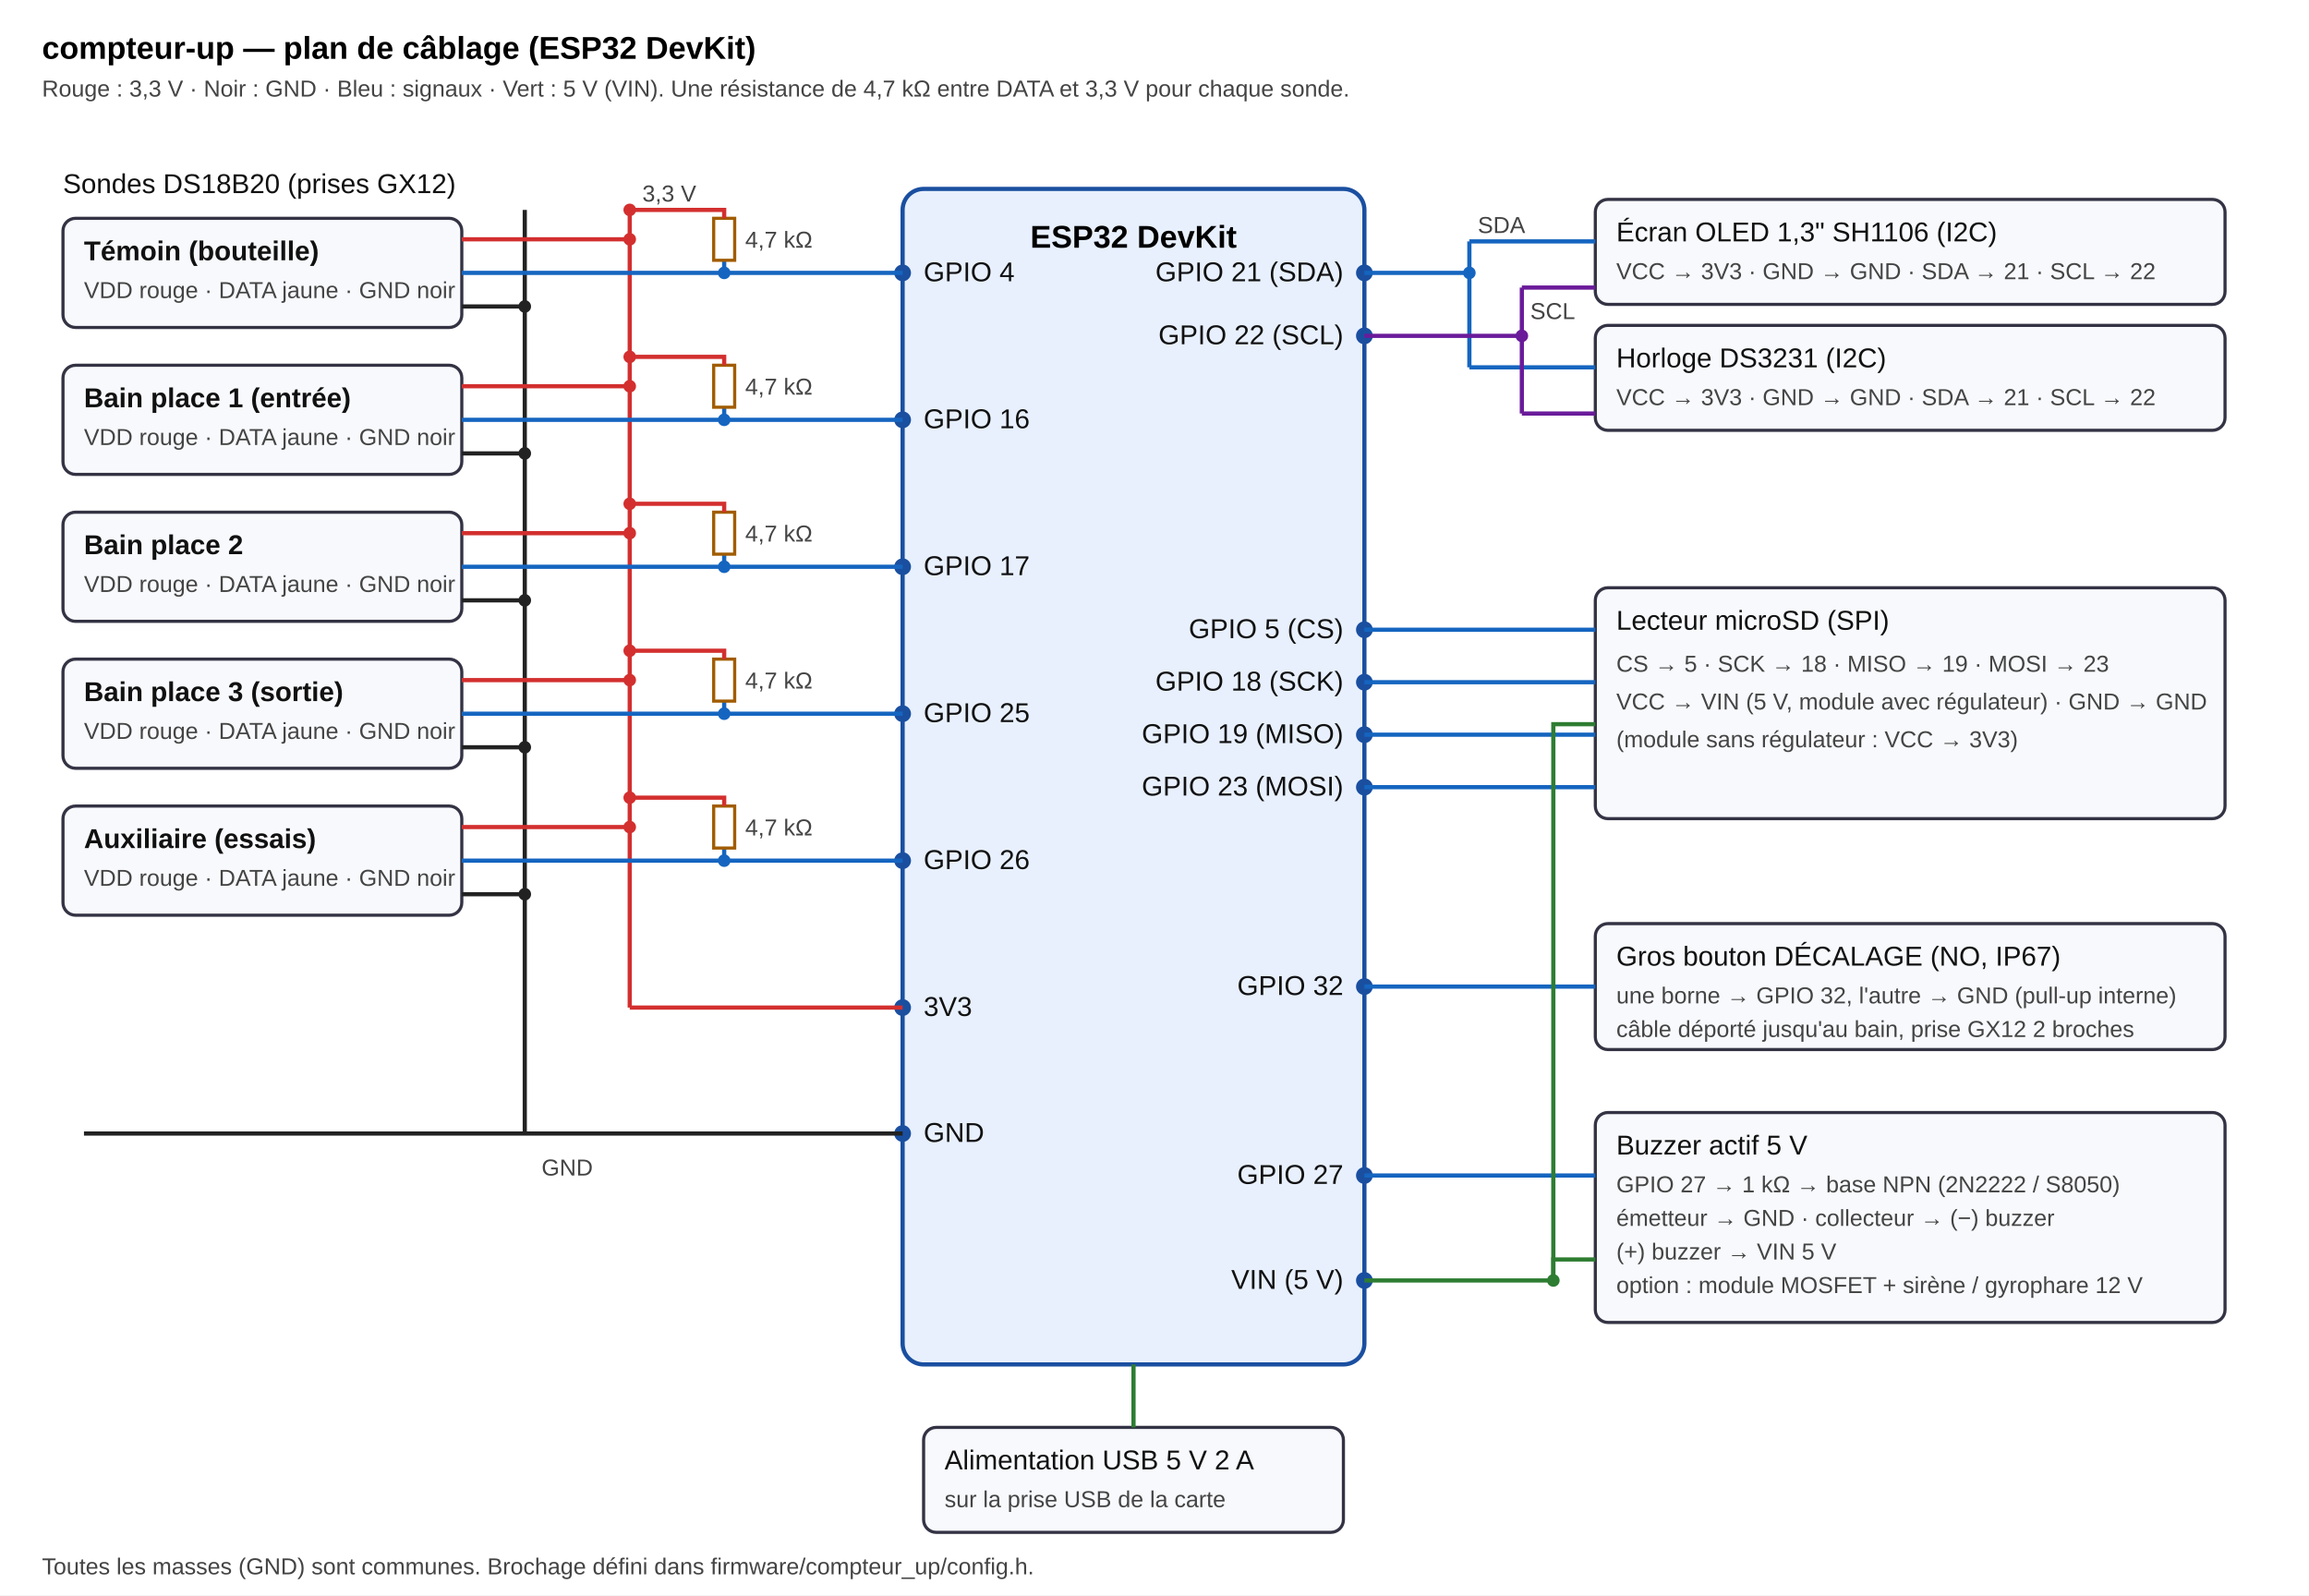
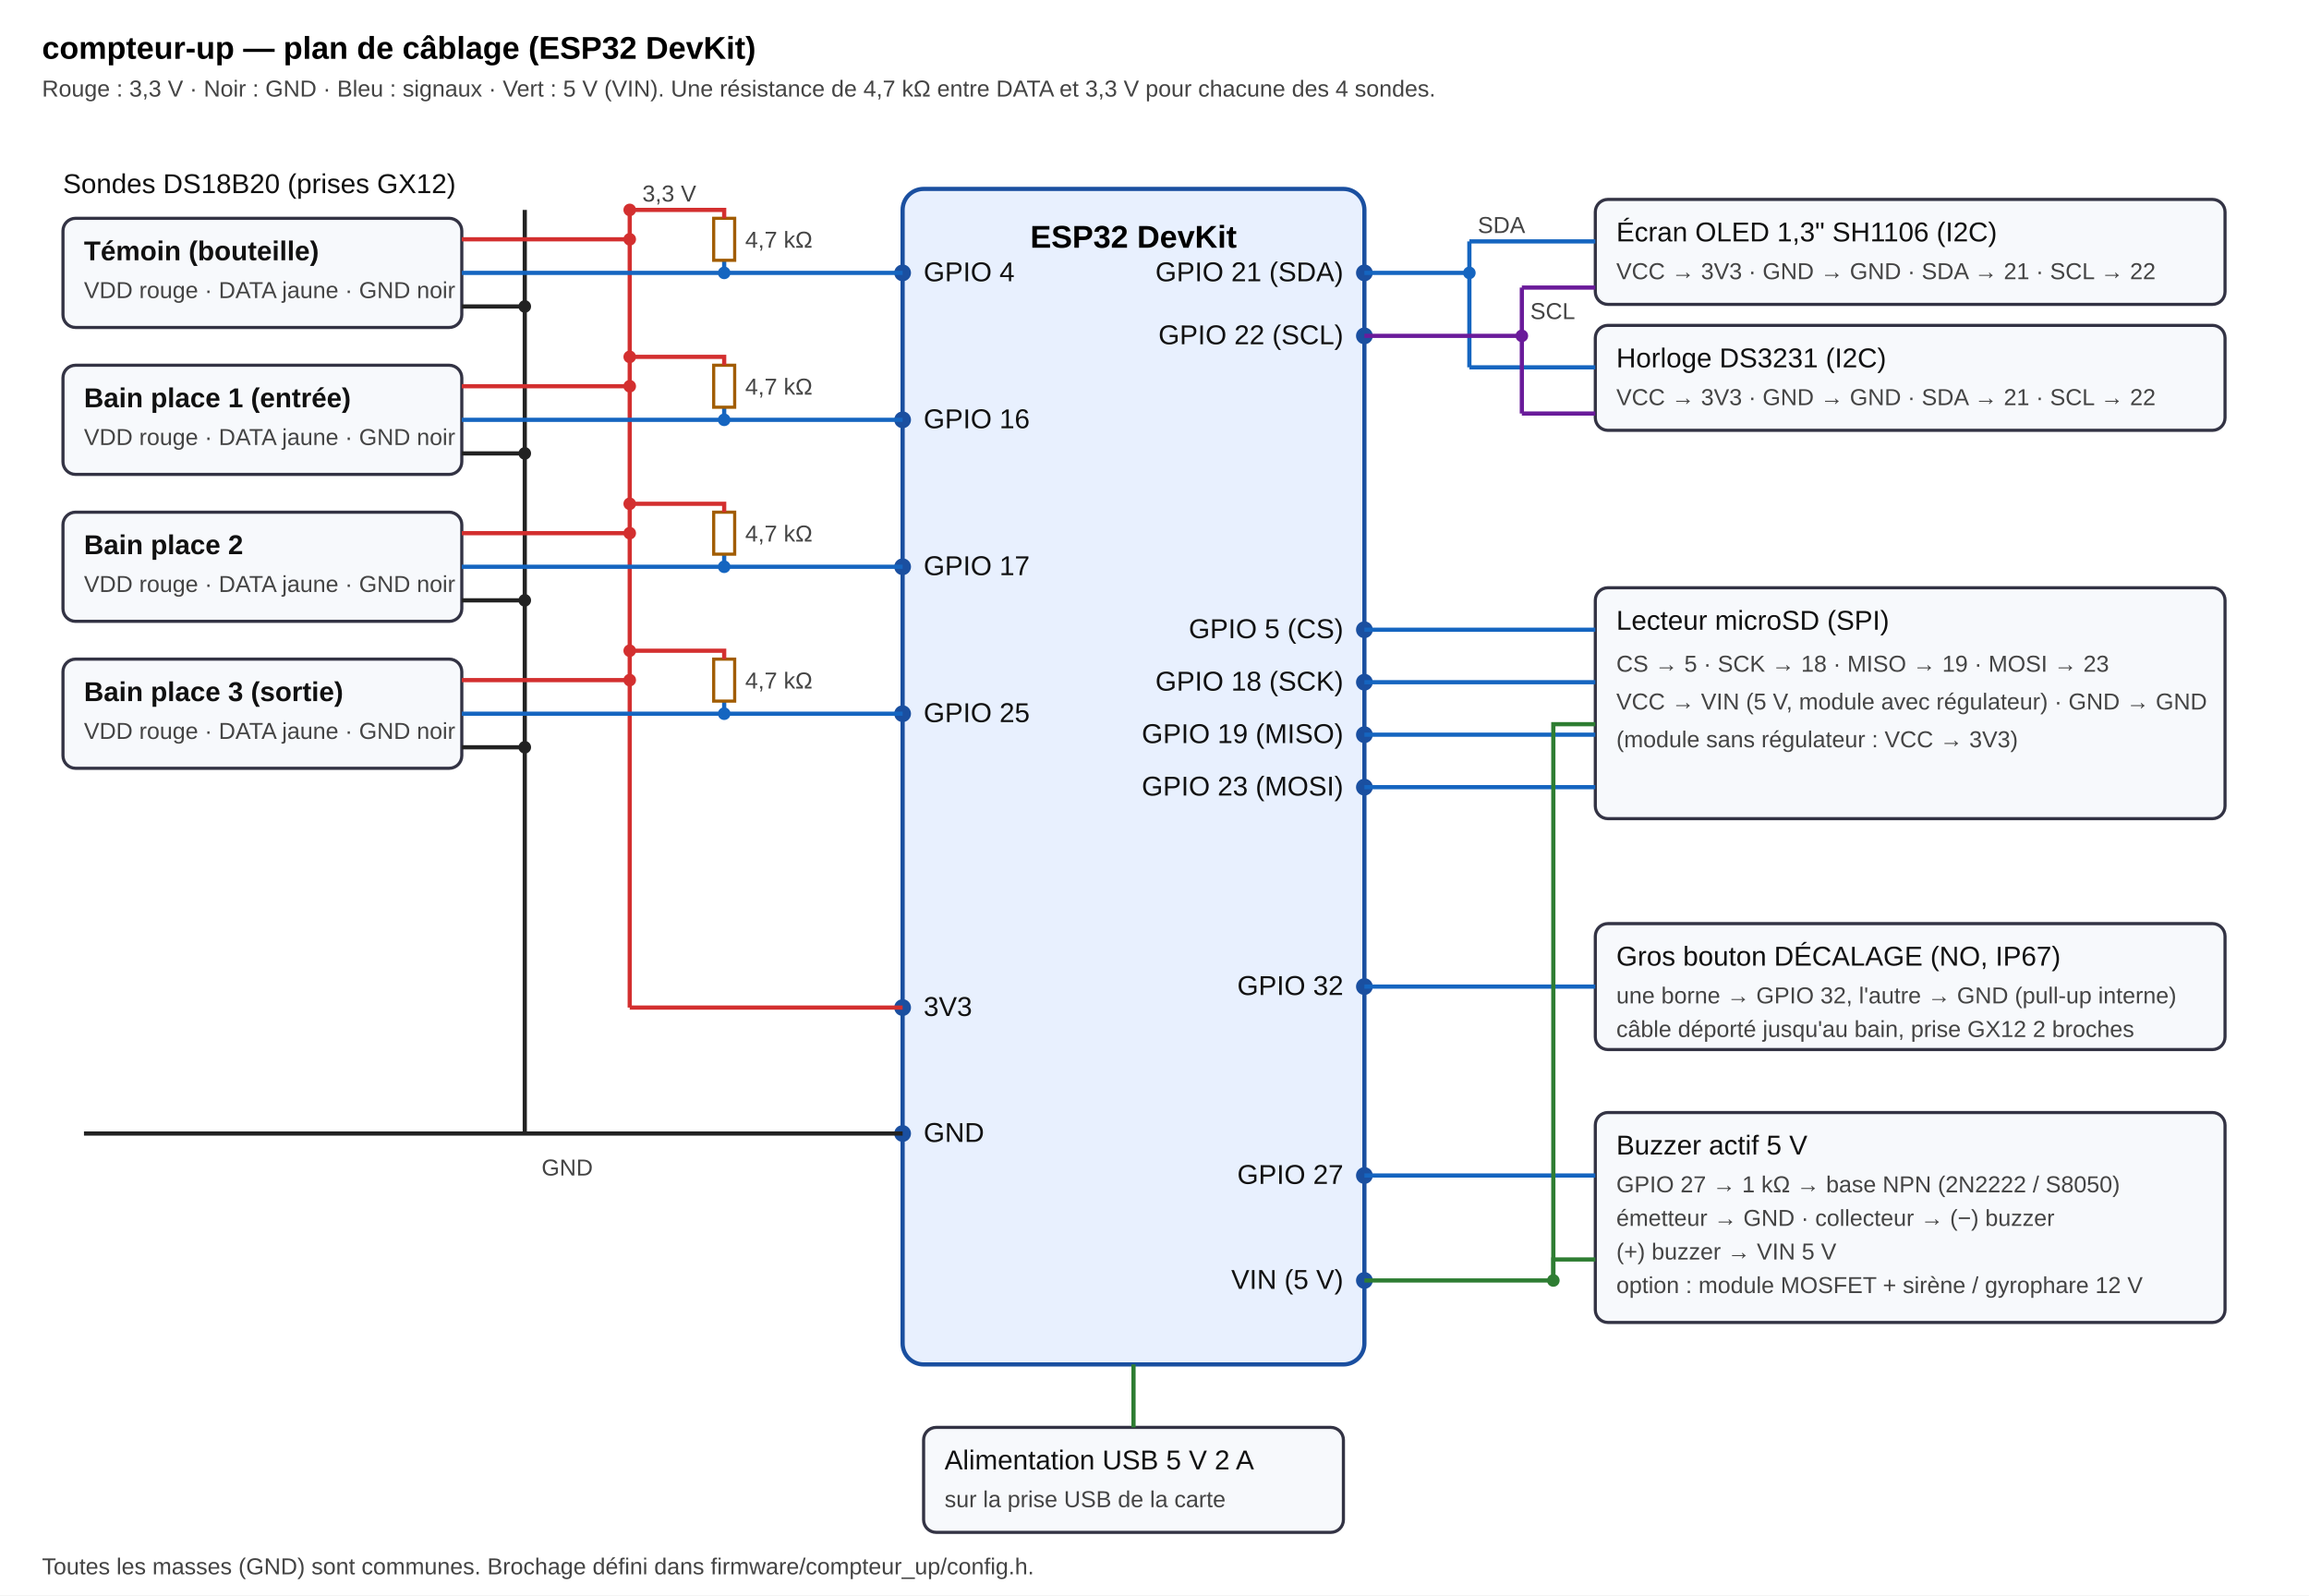
<svg xmlns="http://www.w3.org/2000/svg" viewBox="0 0 1100 760" font-family="Arial, Helvetica, sans-serif" font-size="13">
  <rect width="100%" height="100%" fill="#fff" />
  <style>.box{fill:#f7f9fc;stroke:#334;stroke-width:1.5}.esp{fill:#e8f0fe;stroke:#1a4fa0;stroke-width:2}.w3{stroke:#d32f2f;stroke-width:2;fill:none}.gnd{stroke:#222;stroke-width:2;fill:none}.sig{stroke:#1565c0;stroke-width:2;fill:none}.sig2{stroke:#2e7d32;stroke-width:2;fill:none}.t{fill:#111}.s{font-size:11px;fill:#444}.h{font-size:15px;font-weight:bold}</style>
  <text x="20" y="28" class="h">compteur-up — plan de câblage (ESP32 DevKit)</text>
-   <text x="20" y="46" class="s">Rouge : 3,3 V · Noir : GND · Bleu : signaux · Vert : 5 V (VIN). Une résistance de 4,7 kΩ entre DATA et 3,3 V pour chaque sonde.</text>
+   <text x="20" y="46" class="s">Rouge : 3,3 V · Noir : GND · Bleu : signaux · Vert : 5 V (VIN). Une résistance de 4,7 kΩ entre DATA et 3,3 V pour chacune des 4 sondes.</text>
  <rect x="430" y="90" width="220" height="560" rx="10" class="esp" />
  <text x="540.0" y="118" text-anchor="middle" class="h">ESP32 DevKit</text>
  <circle cx="430" cy="130" r="4" fill="#1a4fa0" />
  <text x="440" y="134" class="t">GPIO 4</text>
  <circle cx="430" cy="200" r="4" fill="#1a4fa0" />
  <text x="440" y="204" class="t">GPIO 16</text>
  <circle cx="430" cy="270" r="4" fill="#1a4fa0" />
  <text x="440" y="274" class="t">GPIO 17</text>
  <circle cx="430" cy="340" r="4" fill="#1a4fa0" />
  <text x="440" y="344" class="t">GPIO 25</text>
-   <circle cx="430" cy="410" r="4" fill="#1a4fa0" />
-   <text x="440" y="414" class="t">GPIO 26</text>
  <circle cx="430" cy="480" r="4" fill="#1a4fa0" />
  <text x="440" y="484" class="t">3V3</text>
  <circle cx="430" cy="540" r="4" fill="#1a4fa0" />
  <text x="440" y="544" class="t">GND</text>
  <circle cx="650" cy="130" r="4" fill="#1a4fa0" />
  <text x="640" y="134" text-anchor="end" class="t">GPIO 21 (SDA)</text>
  <circle cx="650" cy="160" r="4" fill="#1a4fa0" />
  <text x="640" y="164" text-anchor="end" class="t">GPIO 22 (SCL)</text>
  <circle cx="650" cy="300" r="4" fill="#1a4fa0" />
  <text x="640" y="304" text-anchor="end" class="t">GPIO 5 (CS)</text>
  <circle cx="650" cy="325" r="4" fill="#1a4fa0" />
  <text x="640" y="329" text-anchor="end" class="t">GPIO 18 (SCK)</text>
  <circle cx="650" cy="350" r="4" fill="#1a4fa0" />
  <text x="640" y="354" text-anchor="end" class="t">GPIO 19 (MISO)</text>
  <circle cx="650" cy="375" r="4" fill="#1a4fa0" />
  <text x="640" y="379" text-anchor="end" class="t">GPIO 23 (MOSI)</text>
  <circle cx="650" cy="470" r="4" fill="#1a4fa0" />
  <text x="640" y="474" text-anchor="end" class="t">GPIO 32</text>
  <circle cx="650" cy="560" r="4" fill="#1a4fa0" />
  <text x="640" y="564" text-anchor="end" class="t">GPIO 27</text>
  <circle cx="650" cy="610" r="4" fill="#1a4fa0" />
  <text x="640" y="614" text-anchor="end" class="t">VIN (5 V)</text>
  <line x1="300" y1="100" x2="300" y2="480" class="w3" />
  <line x1="300" y1="480" x2="430" y2="480" class="w3" />
  <line x1="250" y1="100" x2="250" y2="540" class="gnd" />
  <line x1="40" y1="540" x2="430" y2="540" class="gnd" />
  <rect x="30" y="104" width="190" height="52" rx="6" class="box" />
  <text x="40" y="124" class="t">
    <tspan font-weight="bold">Témoin (bouteille)</tspan>
  </text>
  <text x="40" y="142" class="s">VDD rouge · DATA jaune · GND noir</text>
  <line x1="220" y1="114" x2="300" y2="114" class="w3" />
  <circle cx="300" cy="114" r="3" fill="#d32f2f" />
  <line x1="220" y1="130" x2="430" y2="130" class="sig" />
  <line x1="220" y1="146" x2="250" y2="146" class="gnd" />
  <circle cx="250" cy="146" r="3" fill="#222" />
  <line x1="345" y1="130" x2="345" y2="124" class="sig" />
  <circle cx="345" cy="130" r="3" fill="#1565c0" />
  <rect x="340" y="104" width="10" height="20" fill="#fff" stroke="#a15c00" stroke-width="1.5" />
  <polyline points="345,104 345,100 300,100" class="w3" />
  <circle cx="300" cy="100" r="3" fill="#d32f2f" />
  <text x="355" y="118" class="s">4,7 kΩ</text>
  <rect x="30" y="174" width="190" height="52" rx="6" class="box" />
  <text x="40" y="194" class="t">
    <tspan font-weight="bold">Bain place 1 (entrée)</tspan>
  </text>
  <text x="40" y="212" class="s">VDD rouge · DATA jaune · GND noir</text>
  <line x1="220" y1="184" x2="300" y2="184" class="w3" />
  <circle cx="300" cy="184" r="3" fill="#d32f2f" />
  <line x1="220" y1="200" x2="430" y2="200" class="sig" />
  <line x1="220" y1="216" x2="250" y2="216" class="gnd" />
  <circle cx="250" cy="216" r="3" fill="#222" />
  <line x1="345" y1="200" x2="345" y2="194" class="sig" />
  <circle cx="345" cy="200" r="3" fill="#1565c0" />
  <rect x="340" y="174" width="10" height="20" fill="#fff" stroke="#a15c00" stroke-width="1.5" />
  <polyline points="345,174 345,170 300,170" class="w3" />
  <circle cx="300" cy="170" r="3" fill="#d32f2f" />
  <text x="355" y="188" class="s">4,7 kΩ</text>
  <rect x="30" y="244" width="190" height="52" rx="6" class="box" />
  <text x="40" y="264" class="t">
    <tspan font-weight="bold">Bain place 2</tspan>
  </text>
  <text x="40" y="282" class="s">VDD rouge · DATA jaune · GND noir</text>
  <line x1="220" y1="254" x2="300" y2="254" class="w3" />
  <circle cx="300" cy="254" r="3" fill="#d32f2f" />
  <line x1="220" y1="270" x2="430" y2="270" class="sig" />
  <line x1="220" y1="286" x2="250" y2="286" class="gnd" />
  <circle cx="250" cy="286" r="3" fill="#222" />
  <line x1="345" y1="270" x2="345" y2="264" class="sig" />
  <circle cx="345" cy="270" r="3" fill="#1565c0" />
  <rect x="340" y="244" width="10" height="20" fill="#fff" stroke="#a15c00" stroke-width="1.5" />
  <polyline points="345,244 345,240 300,240" class="w3" />
  <circle cx="300" cy="240" r="3" fill="#d32f2f" />
  <text x="355" y="258" class="s">4,7 kΩ</text>
  <rect x="30" y="314" width="190" height="52" rx="6" class="box" />
  <text x="40" y="334" class="t">
    <tspan font-weight="bold">Bain place 3 (sortie)</tspan>
  </text>
  <text x="40" y="352" class="s">VDD rouge · DATA jaune · GND noir</text>
  <line x1="220" y1="324" x2="300" y2="324" class="w3" />
  <circle cx="300" cy="324" r="3" fill="#d32f2f" />
  <line x1="220" y1="340" x2="430" y2="340" class="sig" />
  <line x1="220" y1="356" x2="250" y2="356" class="gnd" />
  <circle cx="250" cy="356" r="3" fill="#222" />
  <line x1="345" y1="340" x2="345" y2="334" class="sig" />
  <circle cx="345" cy="340" r="3" fill="#1565c0" />
  <rect x="340" y="314" width="10" height="20" fill="#fff" stroke="#a15c00" stroke-width="1.5" />
  <polyline points="345,314 345,310 300,310" class="w3" />
  <circle cx="300" cy="310" r="3" fill="#d32f2f" />
  <text x="355" y="328" class="s">4,7 kΩ</text>
-   <rect x="30" y="384" width="190" height="52" rx="6" class="box" />
-   <text x="40" y="404" class="t">
-     <tspan font-weight="bold">Auxiliaire (essais)</tspan>
-   </text>
-   <text x="40" y="422" class="s">VDD rouge · DATA jaune · GND noir</text>
-   <line x1="220" y1="394" x2="300" y2="394" class="w3" />
-   <circle cx="300" cy="394" r="3" fill="#d32f2f" />
-   <line x1="220" y1="410" x2="430" y2="410" class="sig" />
-   <line x1="220" y1="426" x2="250" y2="426" class="gnd" />
-   <circle cx="250" cy="426" r="3" fill="#222" />
-   <line x1="345" y1="410" x2="345" y2="404" class="sig" />
-   <circle cx="345" cy="410" r="3" fill="#1565c0" />
-   <rect x="340" y="384" width="10" height="20" fill="#fff" stroke="#a15c00" stroke-width="1.5" />
-   <polyline points="345,384 345,380 300,380" class="w3" />
-   <circle cx="300" cy="380" r="3" fill="#d32f2f" />
-   <text x="355" y="398" class="s">4,7 kΩ</text>
  <text x="258" y="560" class="s">GND</text>
  <text x="306" y="96" class="s">3,3 V</text>
  <text x="30" y="92" class="t">Sondes DS18B20 (prises GX12)</text>
  <rect x="760" y="95" width="300" height="50" rx="6" class="box" />
  <text x="770" y="115" class="t">Écran OLED 1,3" SH1106 (I2C)</text>
  <text x="770" y="133" class="s">VCC → 3V3 · GND → GND · SDA → 21 · SCL → 22</text>
  <rect x="760" y="155" width="300" height="50" rx="6" class="box" />
  <text x="770" y="175" class="t">Horloge DS3231 (I2C)</text>
  <text x="770" y="193" class="s">VCC → 3V3 · GND → GND · SDA → 21 · SCL → 22</text>
  <polyline points="650,130 700,130" class="sig" />
  <line x1="700" y1="115" x2="700" y2="175" class="sig" />
  <circle cx="700" cy="130" r="3" fill="#1565c0" />
  <line x1="700" y1="115" x2="760" y2="115" class="sig" />
  <line x1="700" y1="175" x2="760" y2="175" class="sig" />
  <text x="704" y="111" class="s">SDA</text>
  <polyline points="650,160 725,160" class="sig2" style="stroke:#6a1b9a" />
  <line x1="725" y1="137" x2="725" y2="197" style="stroke:#6a1b9a;stroke-width:2" />
  <circle cx="725" cy="160" r="3" fill="#6a1b9a" />
  <line x1="725" y1="137" x2="760" y2="137" style="stroke:#6a1b9a;stroke-width:2" />
  <line x1="725" y1="197" x2="760" y2="197" style="stroke:#6a1b9a;stroke-width:2" />
  <text x="729" y="152" class="s">SCL</text>
  <rect x="760" y="280" width="300" height="110" rx="6" class="box" />
  <text x="770" y="300" class="t">Lecteur microSD (SPI)</text>
  <text x="770" y="320" class="s">CS → 5 · SCK → 18 · MISO → 19 · MOSI → 23</text>
  <text x="770" y="338" class="s">VCC → VIN (5 V, module avec régulateur) · GND → GND</text>
  <text x="770" y="356" class="s">(module sans régulateur : VCC → 3V3)</text>
  <line x1="650" y1="300" x2="760" y2="300" class="sig" />
  <line x1="650" y1="325" x2="760" y2="325" class="sig" />
  <line x1="650" y1="350" x2="760" y2="350" class="sig" />
  <line x1="650" y1="375" x2="760" y2="375" class="sig" />
  <rect x="760" y="440" width="300" height="60" rx="6" class="box" />
  <text x="770" y="460" class="t">Gros bouton DÉCALAGE (NO, IP67)</text>
  <text x="770" y="478" class="s">une borne → GPIO 32, l'autre → GND (pull-up interne)</text>
  <text x="770" y="494" class="s">câble déporté jusqu'au bain, prise GX12 2 broches</text>
  <line x1="650" y1="470" x2="760" y2="470" class="sig" />
  <rect x="760" y="530" width="300" height="100" rx="6" class="box" />
  <text x="770" y="550" class="t">Buzzer actif 5 V</text>
  <text x="770" y="568" class="s">GPIO 27 → 1 kΩ → base NPN (2N2222 / S8050)</text>
  <text x="770" y="584" class="s">émetteur → GND · collecteur → (−) buzzer</text>
  <text x="770" y="600" class="s">(+) buzzer → VIN 5 V</text>
  <text x="770" y="616" class="s">option : module MOSFET + sirène / gyrophare 12 V</text>
  <line x1="650" y1="560" x2="760" y2="560" class="sig" />
  <polyline points="650,610 740,610 740,600 760,600" class="sig2" />
  <polyline points="740,610 740,345 760,345" class="sig2" />
  <circle cx="740" cy="610" r="3" fill="#2e7d32" />
  <rect x="440" y="680" width="200" height="50" rx="6" class="box" />
  <text x="450" y="700" class="t">Alimentation USB 5 V 2 A</text>
  <text x="450" y="718" class="s">sur la prise USB de la carte</text>
  <line x1="540" y1="650" x2="540" y2="680" class="sig2" />
  <text x="20" y="750" class="s">Toutes les masses (GND) sont communes. Brochage défini dans firmware/compteur_up/config.h.</text>
</svg>
